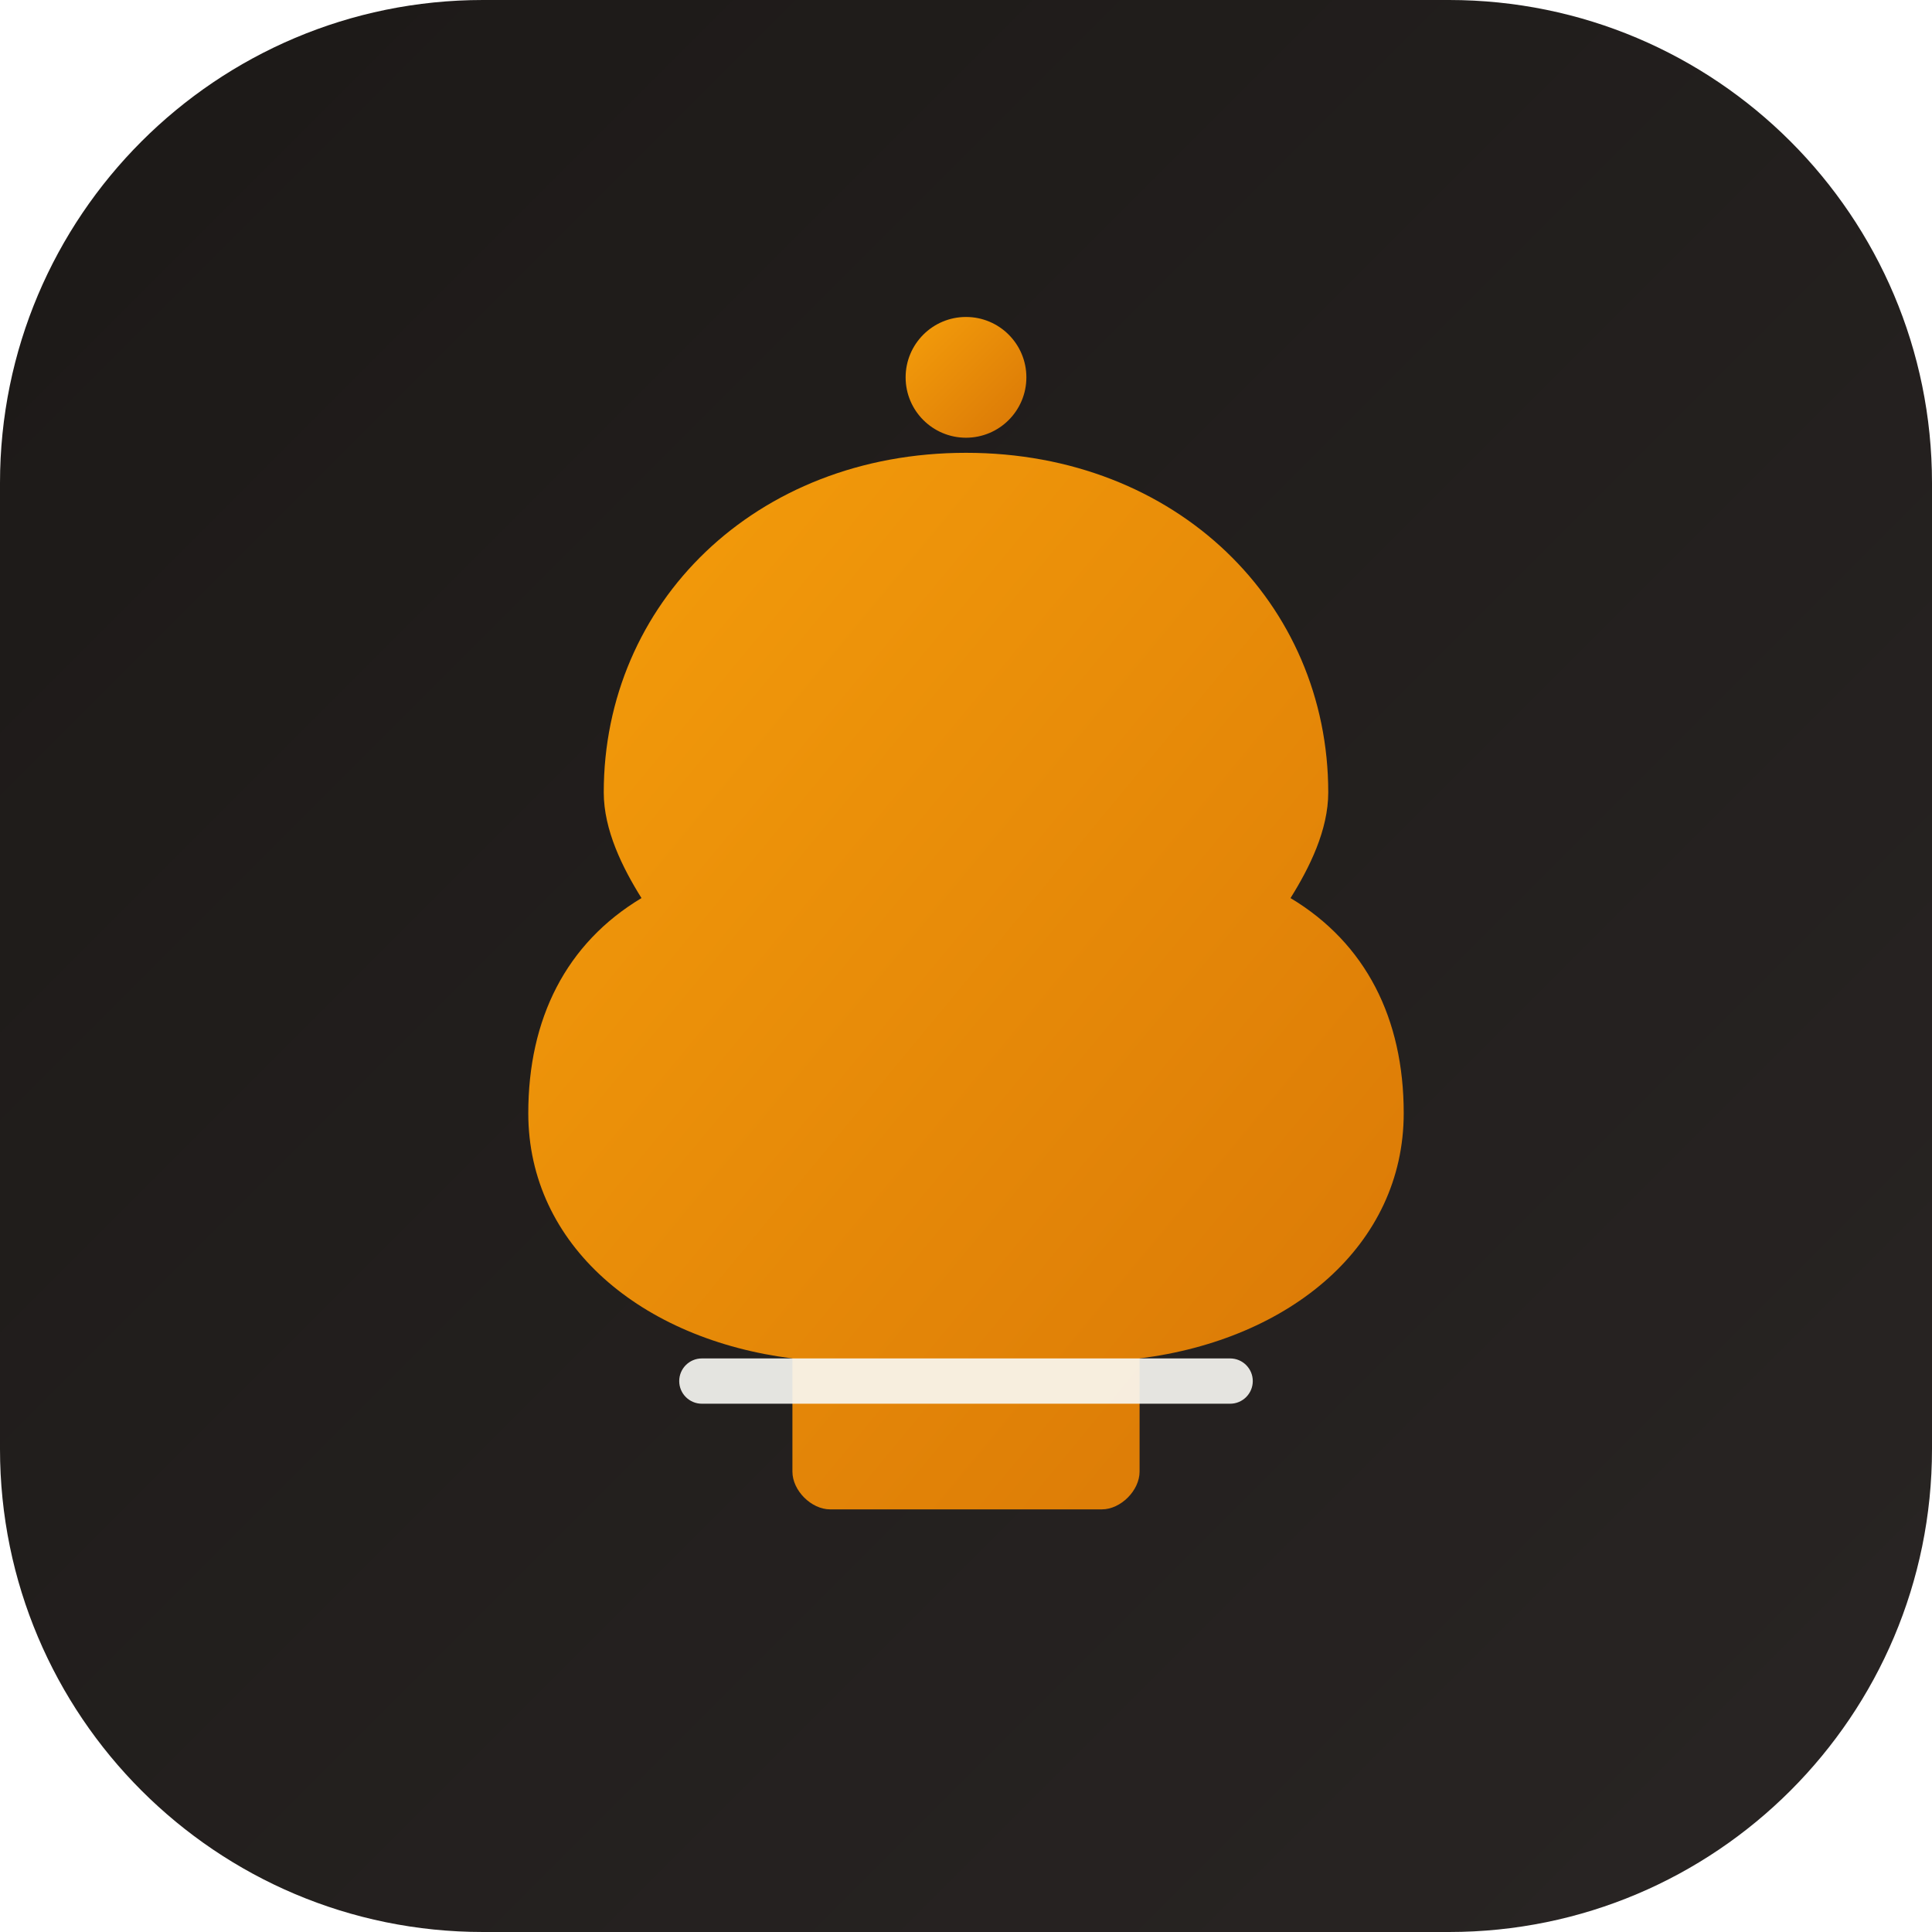
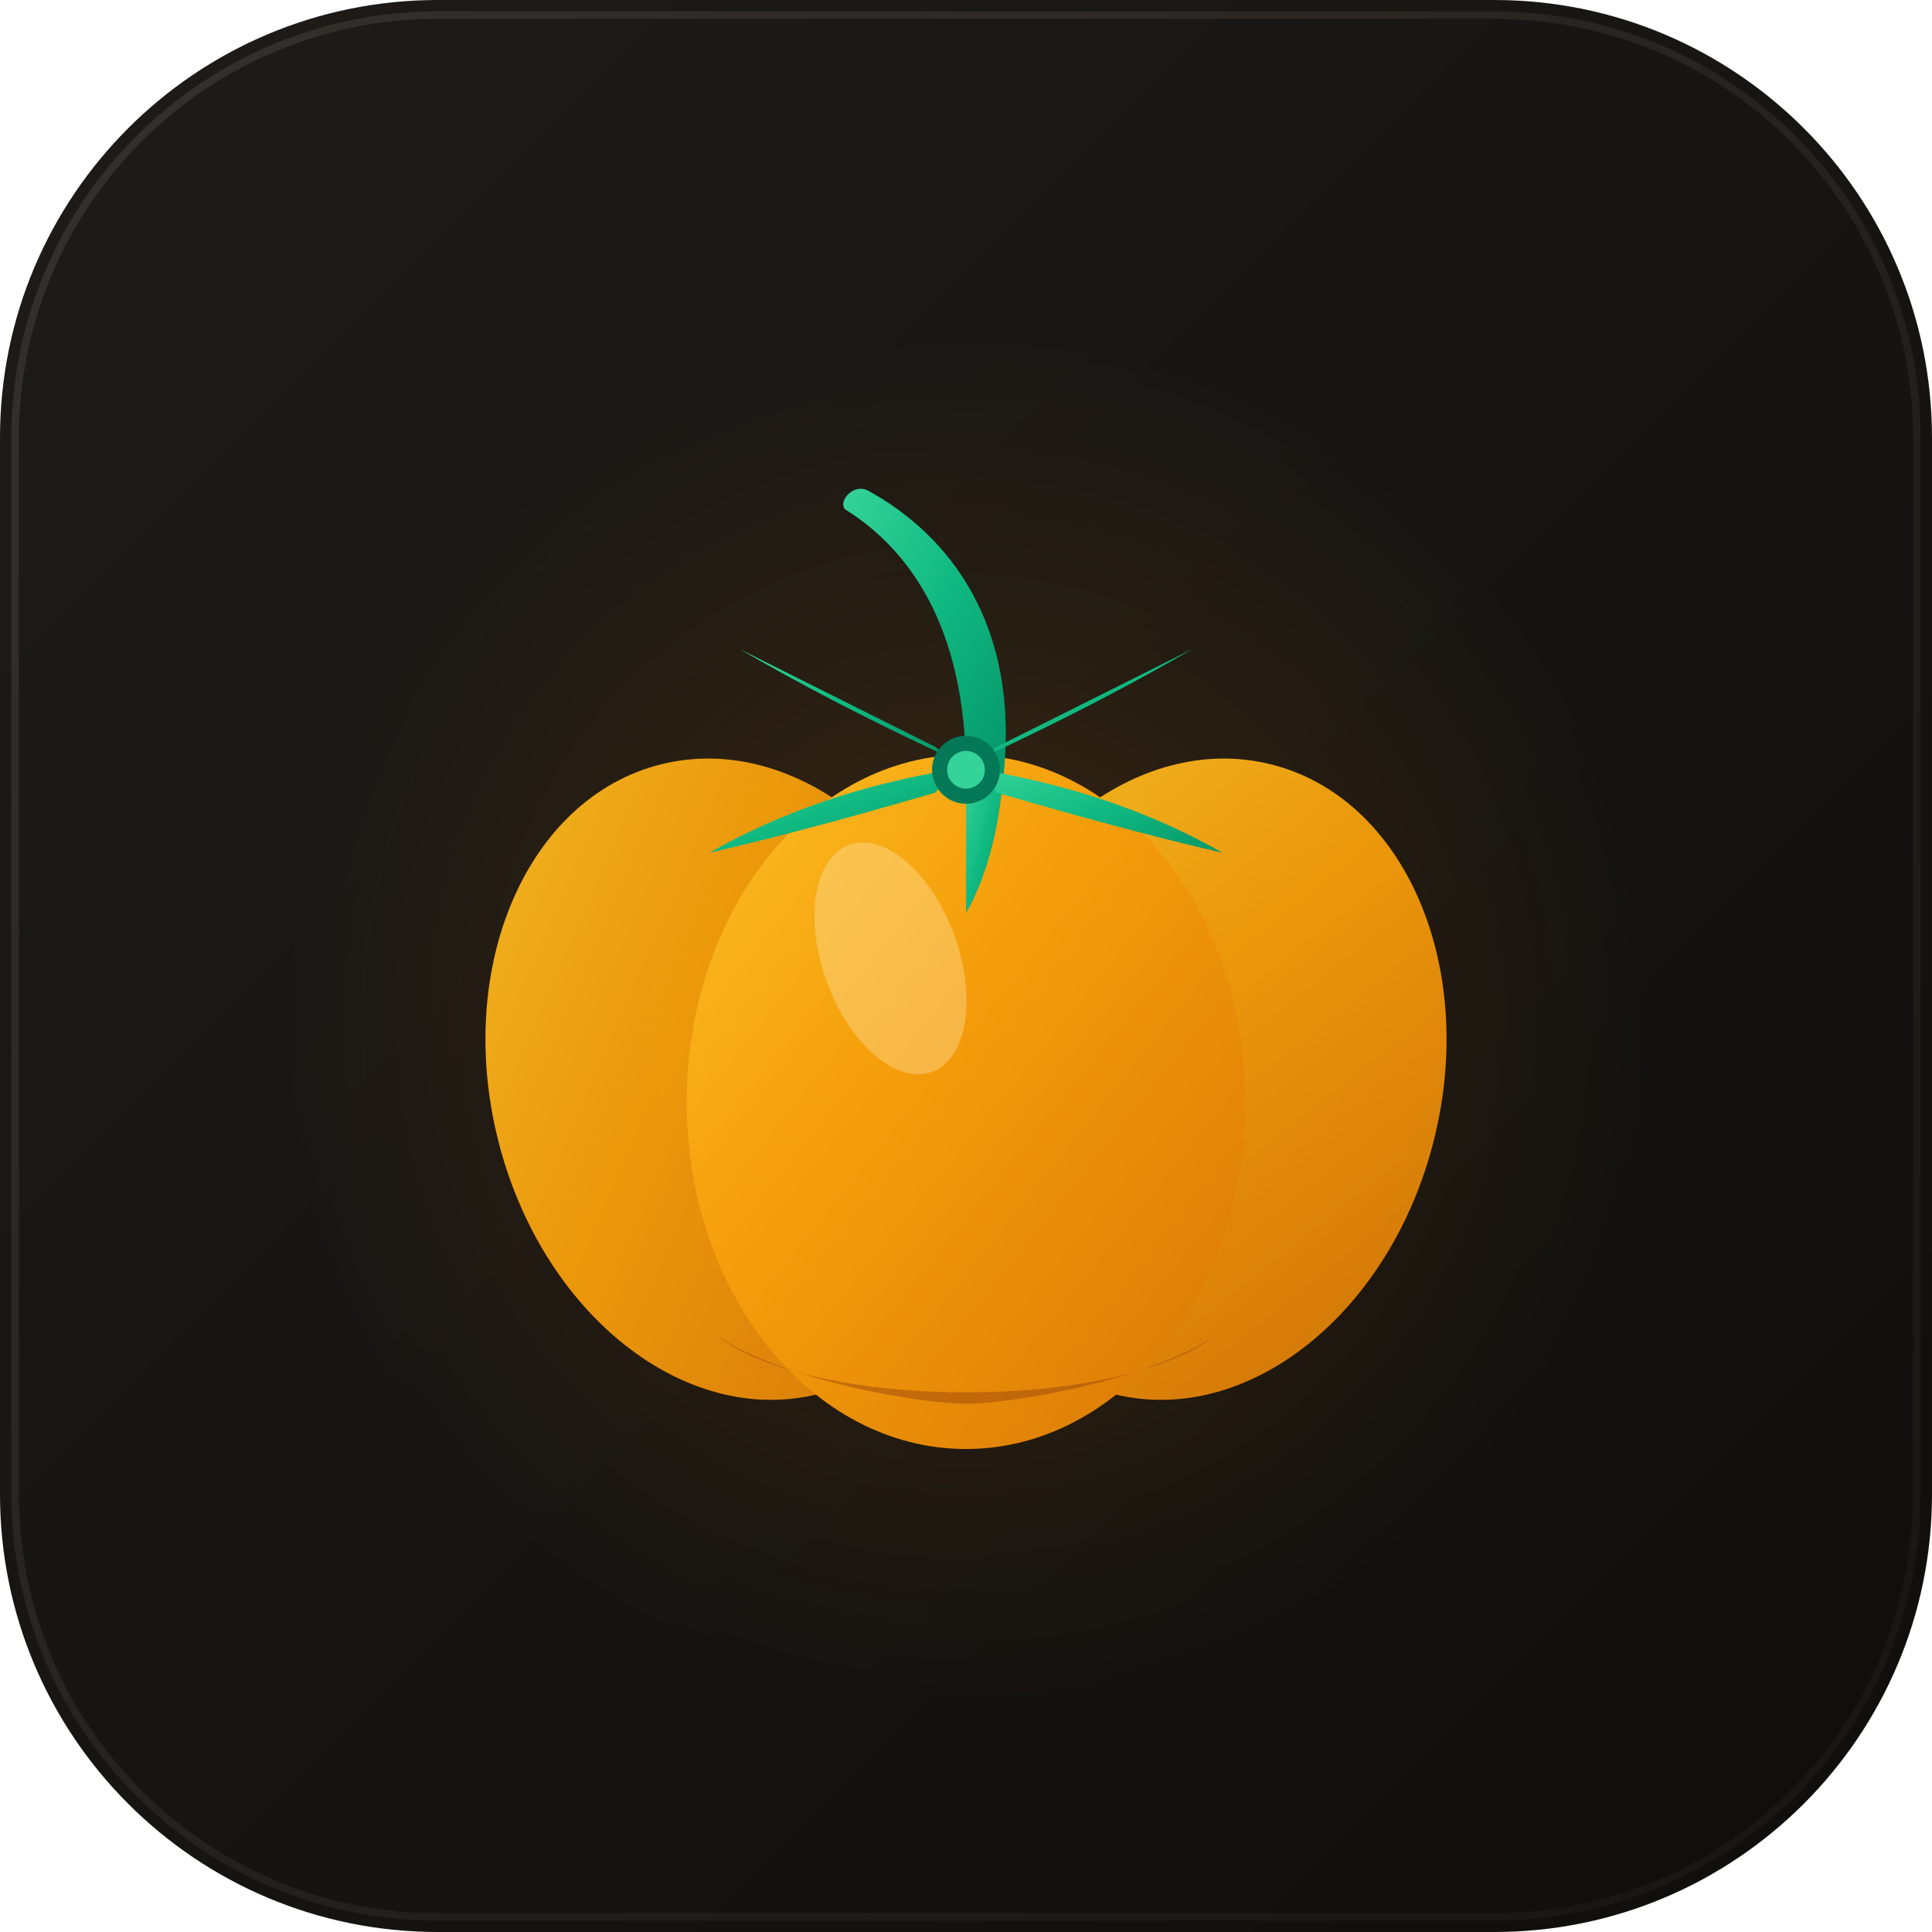
<svg xmlns="http://www.w3.org/2000/svg" viewBox="0 0 512 512" width="512" height="512">
  <defs>
    <linearGradient id="bg" x1="0%" y1="0%" x2="100%" y2="100%">
-       <stop offset="0%" stop-color="#1C1917" />
-       <stop offset="100%" stop-color="#292524" />
+       <stop offset="0%" stop-color="#1E1B18" />
+       <stop offset="50%" stop-color="#171513" />
+       <stop offset="100%" stop-color="#0F0E0C" />
    </linearGradient>
-     <linearGradient id="gold" x1="0%" y1="0%" x2="100%" y2="100%">
-       <stop offset="0%" stop-color="#F59E0B" />
+     <linearGradient id="borderGlow" x1="0%" y1="0%" x2="100%" y2="100%">
+       <stop offset="0%" stop-color="#44403C" stop-opacity="0.6" />
+       <stop offset="100%" stop-color="#292524" stop-opacity="0.3" />
+     </linearGradient>
+     <linearGradient id="heirloomGold" x1="0%" y1="0%" x2="100%" y2="100%">
+       <stop offset="0%" stop-color="#FBBF24" />
+       <stop offset="40%" stop-color="#F59E0B" />
      <stop offset="100%" stop-color="#D97706" />
    </linearGradient>
+     <linearGradient id="botanicalGreen" x1="0%" y1="0%" x2="100%" y2="100%">
+       <stop offset="0%" stop-color="#34D399" />
+       <stop offset="50%" stop-color="#10B981" />
+       <stop offset="100%" stop-color="#059669" />
+     </linearGradient>
+     <radialGradient id="glow" cx="50%" cy="50%" r="50%">
+       <stop offset="0%" stop-color="#D97706" stop-opacity="0.18" />
+       <stop offset="100%" stop-color="#D97706" stop-opacity="0" />
+     </radialGradient>
  </defs>
-   <rect width="512" height="512" rx="128" fill="url(#bg)" />
-   <path d="M256 120 C200 120 160 160 160 210 C160 220 165 230 170 238 C150 250 140 270 140 295 C140 330 170 355 210 360 L210 390 C210 395 215 400 220 400 L292 400 C297 400 302 395 302 390 L302 360 C342 355 372 330 372 295 C372 270 362 250 342 238 C347 230 352 220 352 210 C352 160 312 120 256 120 Z" fill="url(#gold)" />
-   <circle cx="256" cy="100" r="16" fill="url(#gold)" />
-   <rect x="180" y="360" width="152" height="12" rx="6" fill="#FAF9F5" opacity="0.9" />
+   <rect width="512" height="512" rx="116" fill="url(#bg)" />
+   <rect x="4" y="4" width="504" height="504" rx="112" fill="none" stroke="url(#borderGlow)" stroke-width="2" />
+   <circle cx="256" cy="270" r="180" fill="url(#glow)" />
+   <ellipse cx="196" cy="286" rx="66" ry="86" transform="rotate(-14 196 286)" fill="url(#heirloomGold)" opacity="0.95" />
+   <ellipse cx="316" cy="286" rx="66" ry="86" transform="rotate(14 316 286)" fill="url(#heirloomGold)" opacity="0.95" />
+   <ellipse cx="256" cy="292" rx="74" ry="92" fill="url(#heirloomGold)" />
+   <path d="M190 354 C216 374 296 374 322 354 C304 366 268 372 256 372 C244 372 208 366 190 354 Z" fill="#92400E" opacity="0.45" />
+   <ellipse cx="236" cy="254" rx="18" ry="32" transform="rotate(-20 236 254)" fill="#FEF3C7" opacity="0.32" />
+   <path d="M256 205 C256 165 240 145 224 135 C222 133 226 128 230 130 C252 142 270 166 266 205 Z" fill="url(#botanicalGreen)" />
+   <path d="M256 205 Q256 226 256 242 Q264 228 266 205 Z" fill="url(#botanicalGreen)" />
+   <path d="M252 204 Q216 210 188 226 Q214 220 248 210 Z" fill="url(#botanicalGreen)" />
+   <path d="M260 204 Q296 210 324 226 Q298 220 264 210 Z" fill="url(#botanicalGreen)" />
+   <path d="M250 200 Q220 186 196 172 Q224 186 248 198 Z" fill="url(#botanicalGreen)" />
+   <path d="M262 200 Q292 186 316 172 Q288 186 264 198 Z" fill="url(#botanicalGreen)" />
+   <circle cx="256" cy="204" r="9" fill="#047857" />
+   <circle cx="256" cy="204" r="5" fill="#34D399" />
</svg>
